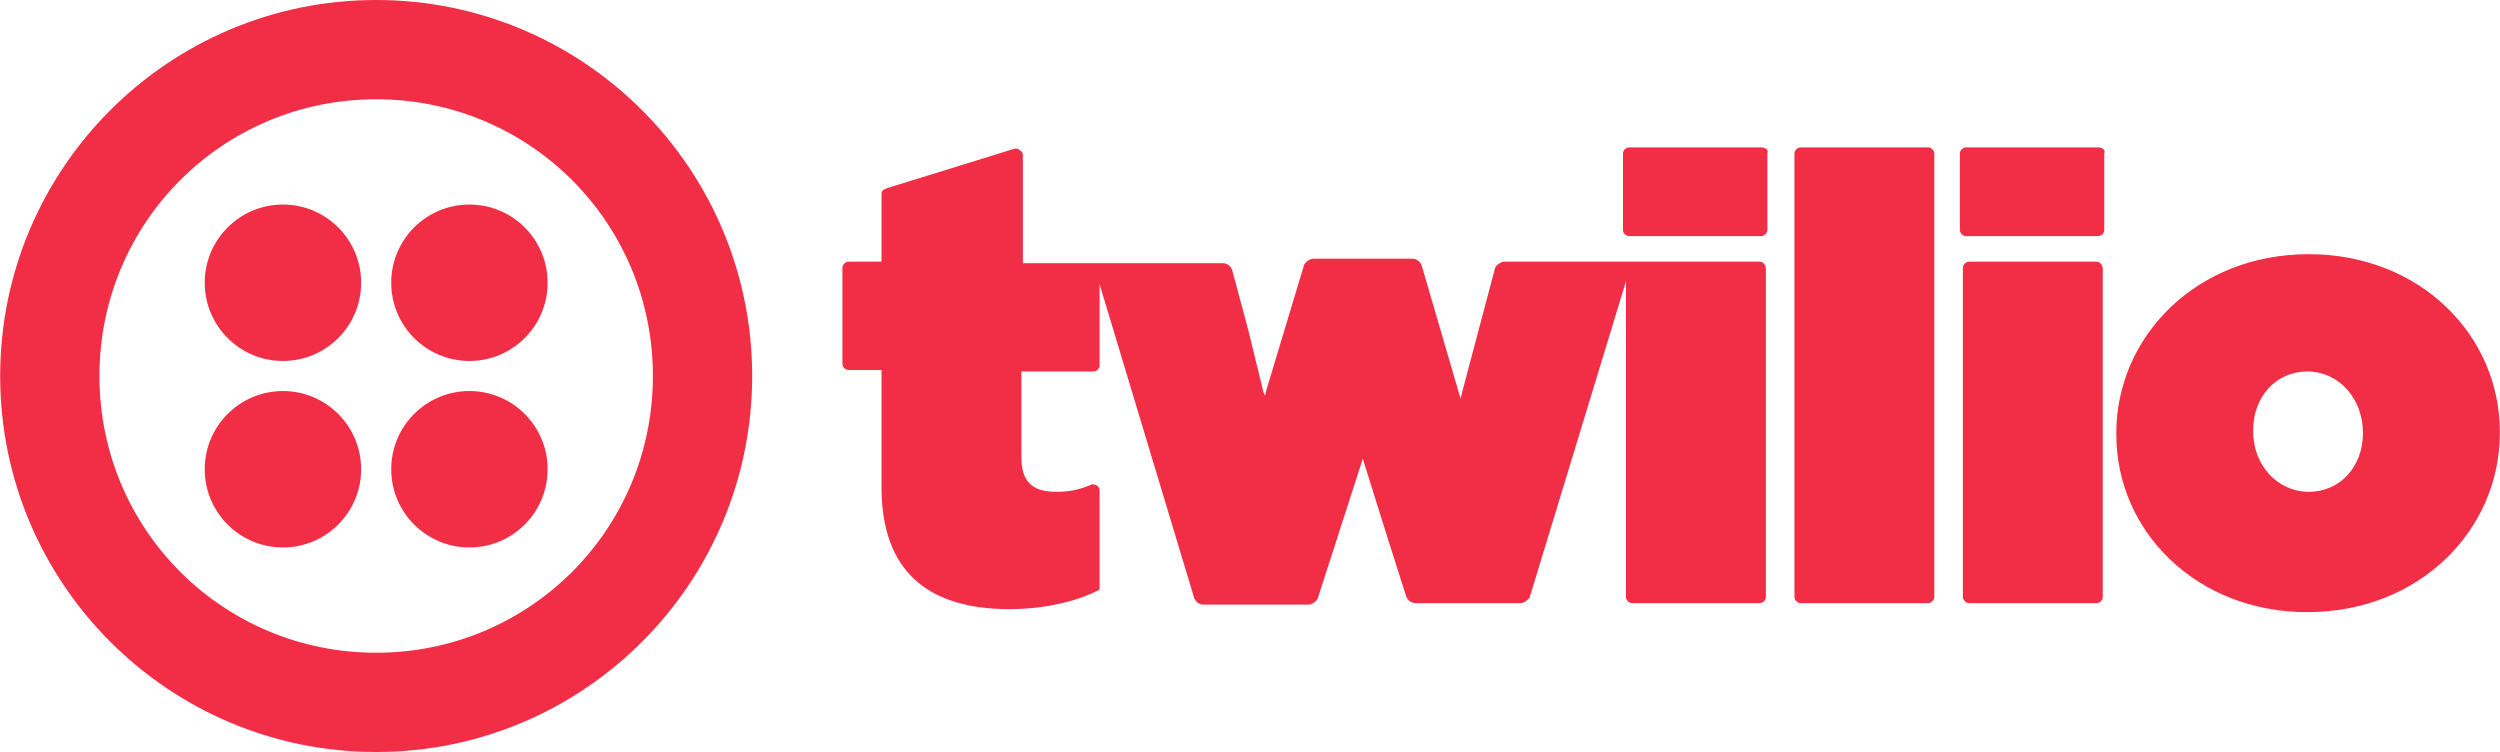
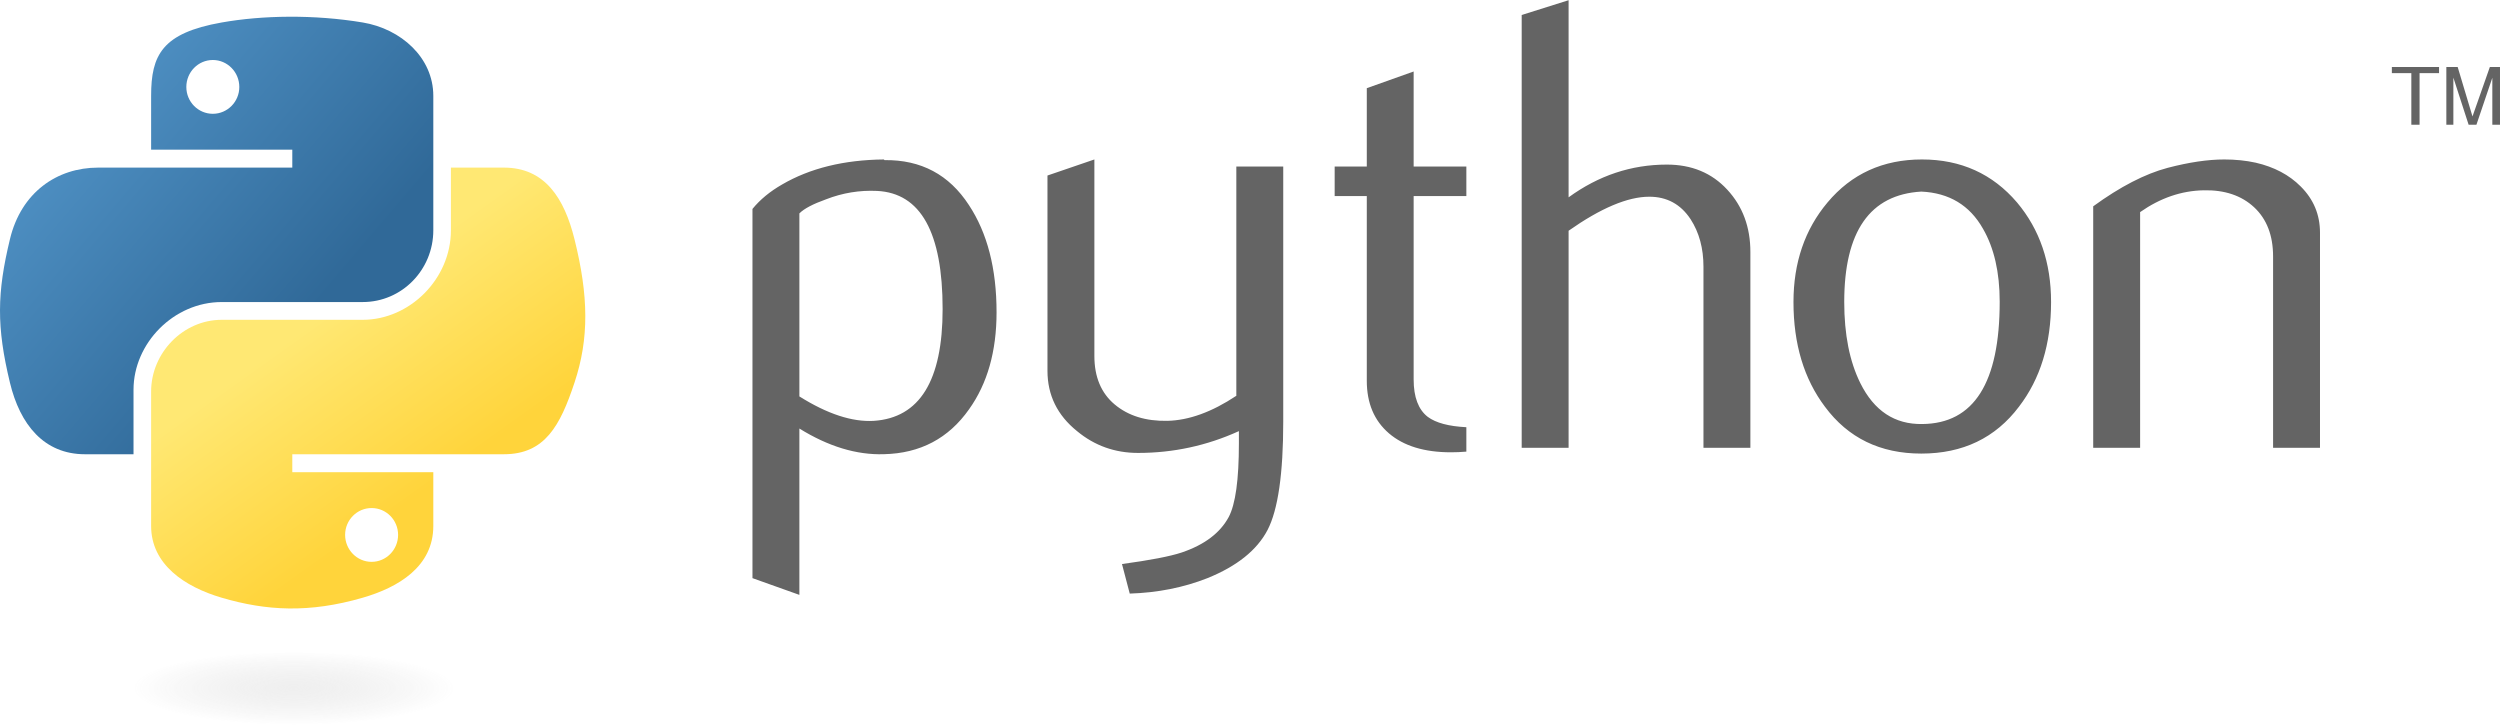
- <svg xmlns="http://www.w3.org/2000/svg" width="2500" height="752" viewBox="-313 376 166.2 50">
-   <g fill="#f12e45">
-     <path d="M-195.9 385.8h-8.8c-.2 0-.4.2-.4.4v5.1c0 .2.2.4.4.4h8.8c.2 0 .4-.2.4-.4v-5.1c.1-.2-.1-.4-.4-.4zm-.1 7.6h-17c-.2 0-.5.2-.6.4l-2.2 8.3-.1.4-2.6-8.9c-.1-.2-.3-.4-.6-.4h-6.6c-.2 0-.5.2-.6.4l-2.5 8.3-.1.4-.1-.2-1-4.1-1.1-4.1c-.1-.2-.3-.4-.6-.4H-245v-7.2c0-.2-.3-.5-.6-.4l-8.4 2.6c-.3.1-.4.2-.4.4v4.5h-2.2c-.2 0-.4.2-.4.4v6.4c0 .2.2.4.4.4h2.2v7.8c0 5.5 3 8.1 8.5 8.1 2.3 0 4.5-.5 6-1.3v-6.6c0-.3-.3-.4-.5-.4-.9.4-1.6.5-2.4.5-1.5 0-2.3-.6-2.3-2.3v-5.7h4.8c.2 0 .4-.2.4-.4v-5.4l6.3 20.9c.1.2.3.4.6.4h7c.2 0 .5-.2.6-.4l3-9.3 1.5 4.8 1.4 4.4c.1.2.3.4.6.4h7c.2 0 .5-.2.6-.4l6.4-21v21c0 .2.2.4.4.4h8.5c.2 0 .4-.2.4-.4v-21.8c0-.3-.2-.5-.4-.5zm11.2-7.6h-8.5c-.2 0-.4.2-.4.4v29.5c0 .2.2.4.4.4h8.5c.2 0 .4-.2.4-.4v-29.5c0-.2-.2-.4-.4-.4zm11.3 0h-8.8c-.2 0-.4.2-.4.4v5.1c0 .2.2.4.4.4h8.8c.2 0 .4-.2.4-.4v-5.1c.1-.2-.1-.4-.4-.4zm-.1 7.6h-8.5c-.2 0-.4.2-.4.4v21.9c0 .2.2.4.4.4h8.5c.2 0 .4-.2.4-.4v-21.8c0-.3-.2-.5-.4-.5zm14.1-.5c-7.5 0-12.8 5.5-12.8 11.9v.1c0 6.4 5.3 11.8 12.7 11.8 7.5 0 12.8-5.5 12.8-11.9v-.1c0-6.4-5.3-11.8-12.7-11.8zm3.6 11.9c0 2.2-1.5 3.9-3.6 3.9s-3.7-1.8-3.7-4v-.1c0-2.2 1.5-3.9 3.6-3.9s3.7 1.8 3.7 4.1zM-288 376c-13.8 0-25 11.2-25 25s11.2 25 25 25 25-11.2 25-25-11.2-25-25-25zm0 43.4c-10.2 0-18.4-8.2-18.4-18.4s8.2-18.4 18.4-18.4 18.4 8.2 18.4 18.4-8.2 18.4-18.4 18.4z" />
-     <circle cx="-281.8" cy="394.8" r="5.2" />
-     <circle cx="-281.8" cy="407.2" r="5.2" />
-     <circle cx="-294.2" cy="407.2" r="5.2" />
-     <circle cx="-294.2" cy="394.8" r="5.2" />
-   </g>
+ <svg xmlns="http://www.w3.org/2000/svg" width="2500" height="726" viewBox="5.591 3.262 474.801 137.803">
+   <path d="M184.614 61.929c0-14.562-4.152-22.038-12.457-22.447-3.305-.156-6.53.37-9.669 1.589-2.505.896-4.191 1.784-5.078 2.681V78.51c5.312 3.334 10.029 4.884 14.143 4.64 8.703-.577 13.061-7.643 13.061-21.221zm10.244.604c0 7.398-1.735 13.539-5.225 18.422-3.889 5.527-9.279 8.373-16.17 8.529-5.195.165-10.547-1.462-16.054-4.874v31.591l-8.909-3.178v-70.12c1.462-1.793 3.344-3.333 5.624-4.64 5.303-3.09 11.745-4.678 19.329-4.756l.126.126c6.931-.087 12.271 2.759 16.024 8.529 3.5 5.293 5.255 12.077 5.255 20.371zM249.305 83.266c0 9.923-.994 16.794-2.982 20.615-1.998 3.82-5.8 6.871-11.414 9.143-4.552 1.793-9.475 2.768-14.757 2.934l-1.473-5.614c5.371-.73 9.153-1.462 11.346-2.193 4.318-1.462 7.281-3.703 8.909-6.706 1.306-2.446 1.949-7.115 1.949-14.025V85.1c-6.092 2.769-12.476 4.143-19.152 4.143-4.387 0-8.256-1.374-11.59-4.143-3.743-3.012-5.614-6.832-5.614-11.462v-37.08l8.909-3.051v37.321c0 3.986 1.286 7.057 3.859 9.211s5.907 3.188 9.991 3.109c4.084-.088 8.46-1.667 13.109-4.757v-43.54h8.909v48.415zM284.082 88.997a35.51 35.51 0 0 1-2.934.126c-5.039 0-8.968-1.198-11.774-3.606-2.798-2.407-4.201-5.73-4.201-9.971v-35.09h-6.102v-5.604h6.102V19.968l8.899-3.168v18.052h10.01v5.604h-10.01v34.846c0 3.344.896 5.712 2.689 7.097 1.54 1.14 3.987 1.793 7.32 1.959v4.639zM338.023 88.266h-8.909V53.878c0-3.499-.818-6.511-2.446-9.025-1.881-2.847-4.493-4.27-7.847-4.27-4.084 0-9.191 2.154-15.322 6.462v41.221h-8.908V6.069l8.908-2.807V40.7c5.692-4.143 11.911-6.219 18.666-6.219 4.718 0 8.538 1.589 11.463 4.757 2.934 3.167 4.396 7.115 4.396 11.833v37.195h-.001zM385.374 60.526c0-5.595-1.062-10.215-3.178-13.87-2.515-4.454-6.423-6.804-11.706-7.047-9.767.565-14.641 7.563-14.641 20.976 0 6.15 1.014 11.287 3.061 15.41 2.612 5.254 6.531 7.847 11.756 7.759 9.805-.079 14.708-7.818 14.708-23.228zm9.757.058c0 7.964-2.037 14.592-6.102 19.884-4.475 5.927-10.653 8.899-18.539 8.899-7.817 0-13.909-2.973-18.305-8.899-3.987-5.292-5.976-11.92-5.976-19.884 0-7.485 2.154-13.782 6.463-18.909 4.552-5.439 10.536-8.168 17.935-8.168 7.397 0 13.421 2.729 18.061 8.168 4.309 5.127 6.463 11.424 6.463 18.909zM446.205 88.266h-8.909V51.929c0-3.986-1.198-7.096-3.596-9.338-2.398-2.232-5.596-3.314-9.582-3.227-4.229.078-8.256 1.462-12.076 4.143v44.759h-8.909v-45.86c5.127-3.732 9.845-6.17 14.153-7.31 4.064-1.062 7.651-1.589 10.741-1.589 2.114 0 4.104.204 5.975.614 3.499.809 6.346 2.31 8.538 4.513 2.447 2.437 3.665 5.36 3.665 8.782v40.85z" fill="#646464" />
+   <linearGradient id="a" gradientUnits="userSpaceOnUse" x1="-2031.312" y1="275.868" x2="-1922.296" y2="182.075" gradientTransform="matrix(.5625 0 0 -.568 1145.56 166.282)">
+     <stop offset="0" stop-color="#5a9fd4" />
+     <stop offset="1" stop-color="#306998" />
+   </linearGradient>
+   <path d="M60.51 6.398c-4.584.021-8.961.412-12.812 1.094-11.346 2.005-13.406 6.2-13.406 13.938v10.219h26.812v3.406H24.229c-7.792 0-14.616 4.684-16.75 13.594-2.462 10.213-2.571 16.586 0 27.25 1.906 7.938 6.458 13.594 14.25 13.594h9.219v-12.25c0-8.85 7.657-16.656 16.75-16.656h26.781c7.455 0 13.406-6.138 13.406-13.625V21.429c0-7.266-6.13-12.725-13.406-13.938-4.607-.766-9.385-1.115-13.969-1.093zm-14.5 8.218c2.77 0 5.031 2.299 5.031 5.125 0 2.816-2.262 5.094-5.031 5.094-2.779 0-5.031-2.277-5.031-5.094 0-2.826 2.252-5.125 5.031-5.125z" fill="url(#a)" />
+   <linearGradient id="b" gradientUnits="userSpaceOnUse" x1="-1880.151" y1="125.305" x2="-1919.08" y2="180.384" gradientTransform="matrix(.5625 0 0 -.568 1145.56 166.282)">
+     <stop offset="0" stop-color="#ffd43b" />
+     <stop offset="1" stop-color="#ffe873" />
+   </linearGradient>
+   <path d="M91.229 35.054V46.96c0 9.231-7.826 17-16.75 17H47.698c-7.336 0-13.406 6.278-13.406 13.625v25.531c0 7.267 6.318 11.541 13.406 13.625 8.487 2.496 16.626 2.947 26.781 0 6.75-1.954 13.406-5.888 13.406-13.625V92.898H61.104v-3.406h40.187c7.793 0 10.696-5.436 13.406-13.594 2.8-8.398 2.681-16.476 0-27.25-1.926-7.757-5.604-13.594-13.406-13.594H91.229zM76.166 99.71c2.779 0 5.031 2.277 5.031 5.094 0 2.826-2.252 5.125-5.031 5.125-2.77 0-5.031-2.299-5.031-5.125 0-2.816 2.262-5.094 5.031-5.094z" fill="url(#b)" />
+   <path d="M463.554 26.909h1.562v-9.796h3.699v-1.168h-8.962v1.168h3.7v9.796m6.648 0h1.334v-8.947l2.896 8.946h1.485l3.019-8.916v8.917h1.456V15.946h-1.926l-3.299 9.393-2.812-9.393h-2.153v10.963" fill="#646464" />
+   <radialGradient id="c" cx="-3393.238" cy="376.791" r="29.037" gradientTransform="matrix(0 -.2399 -1.0547 0 458.797 -680.1)" gradientUnits="userSpaceOnUse">
+     <stop offset="0" stop-color="#b8b8b8" stop-opacity=".498" />
+     <stop offset="1" stop-color="#7f7f7f" stop-opacity="0" />
+   </radialGradient>
+   <path d="M97.339 134.098c0 3.848-16.087 6.967-35.932 6.967-19.844 0-35.931-3.119-35.931-6.967s16.087-6.968 35.931-6.968c19.845 0 35.932 3.12 35.932 6.968z" opacity=".444" fill="url(#c)" />
</svg>
